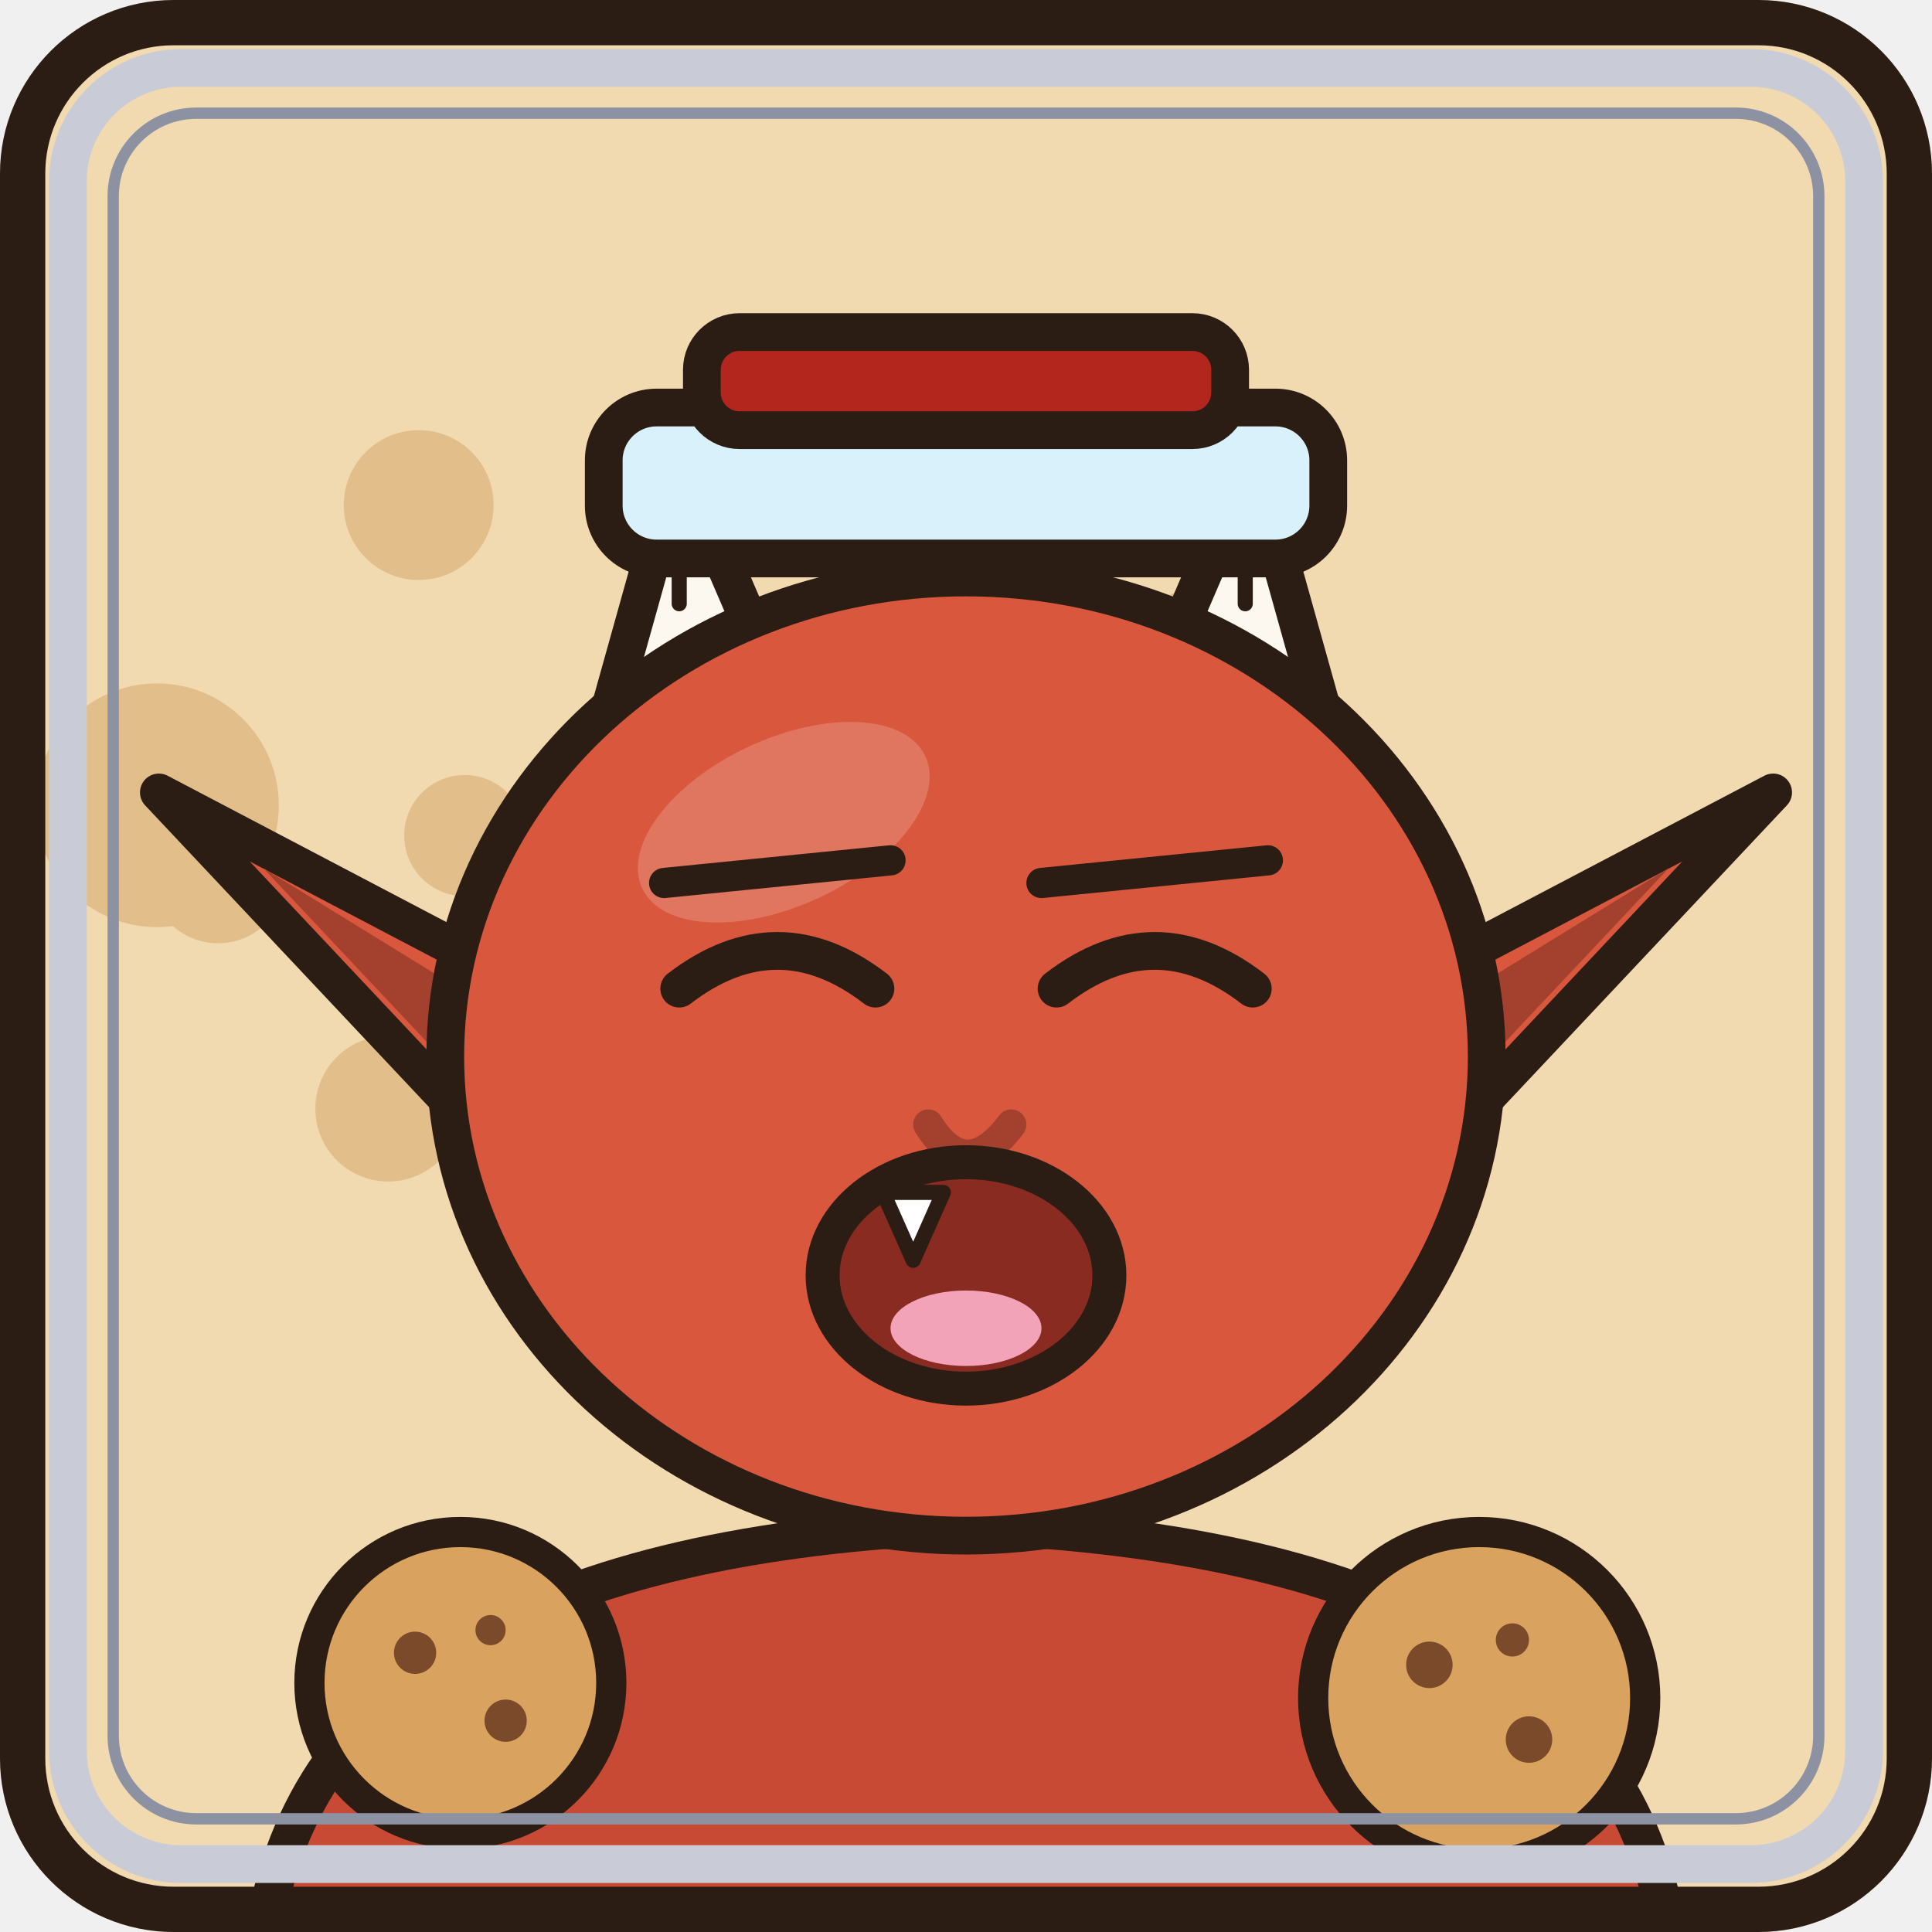
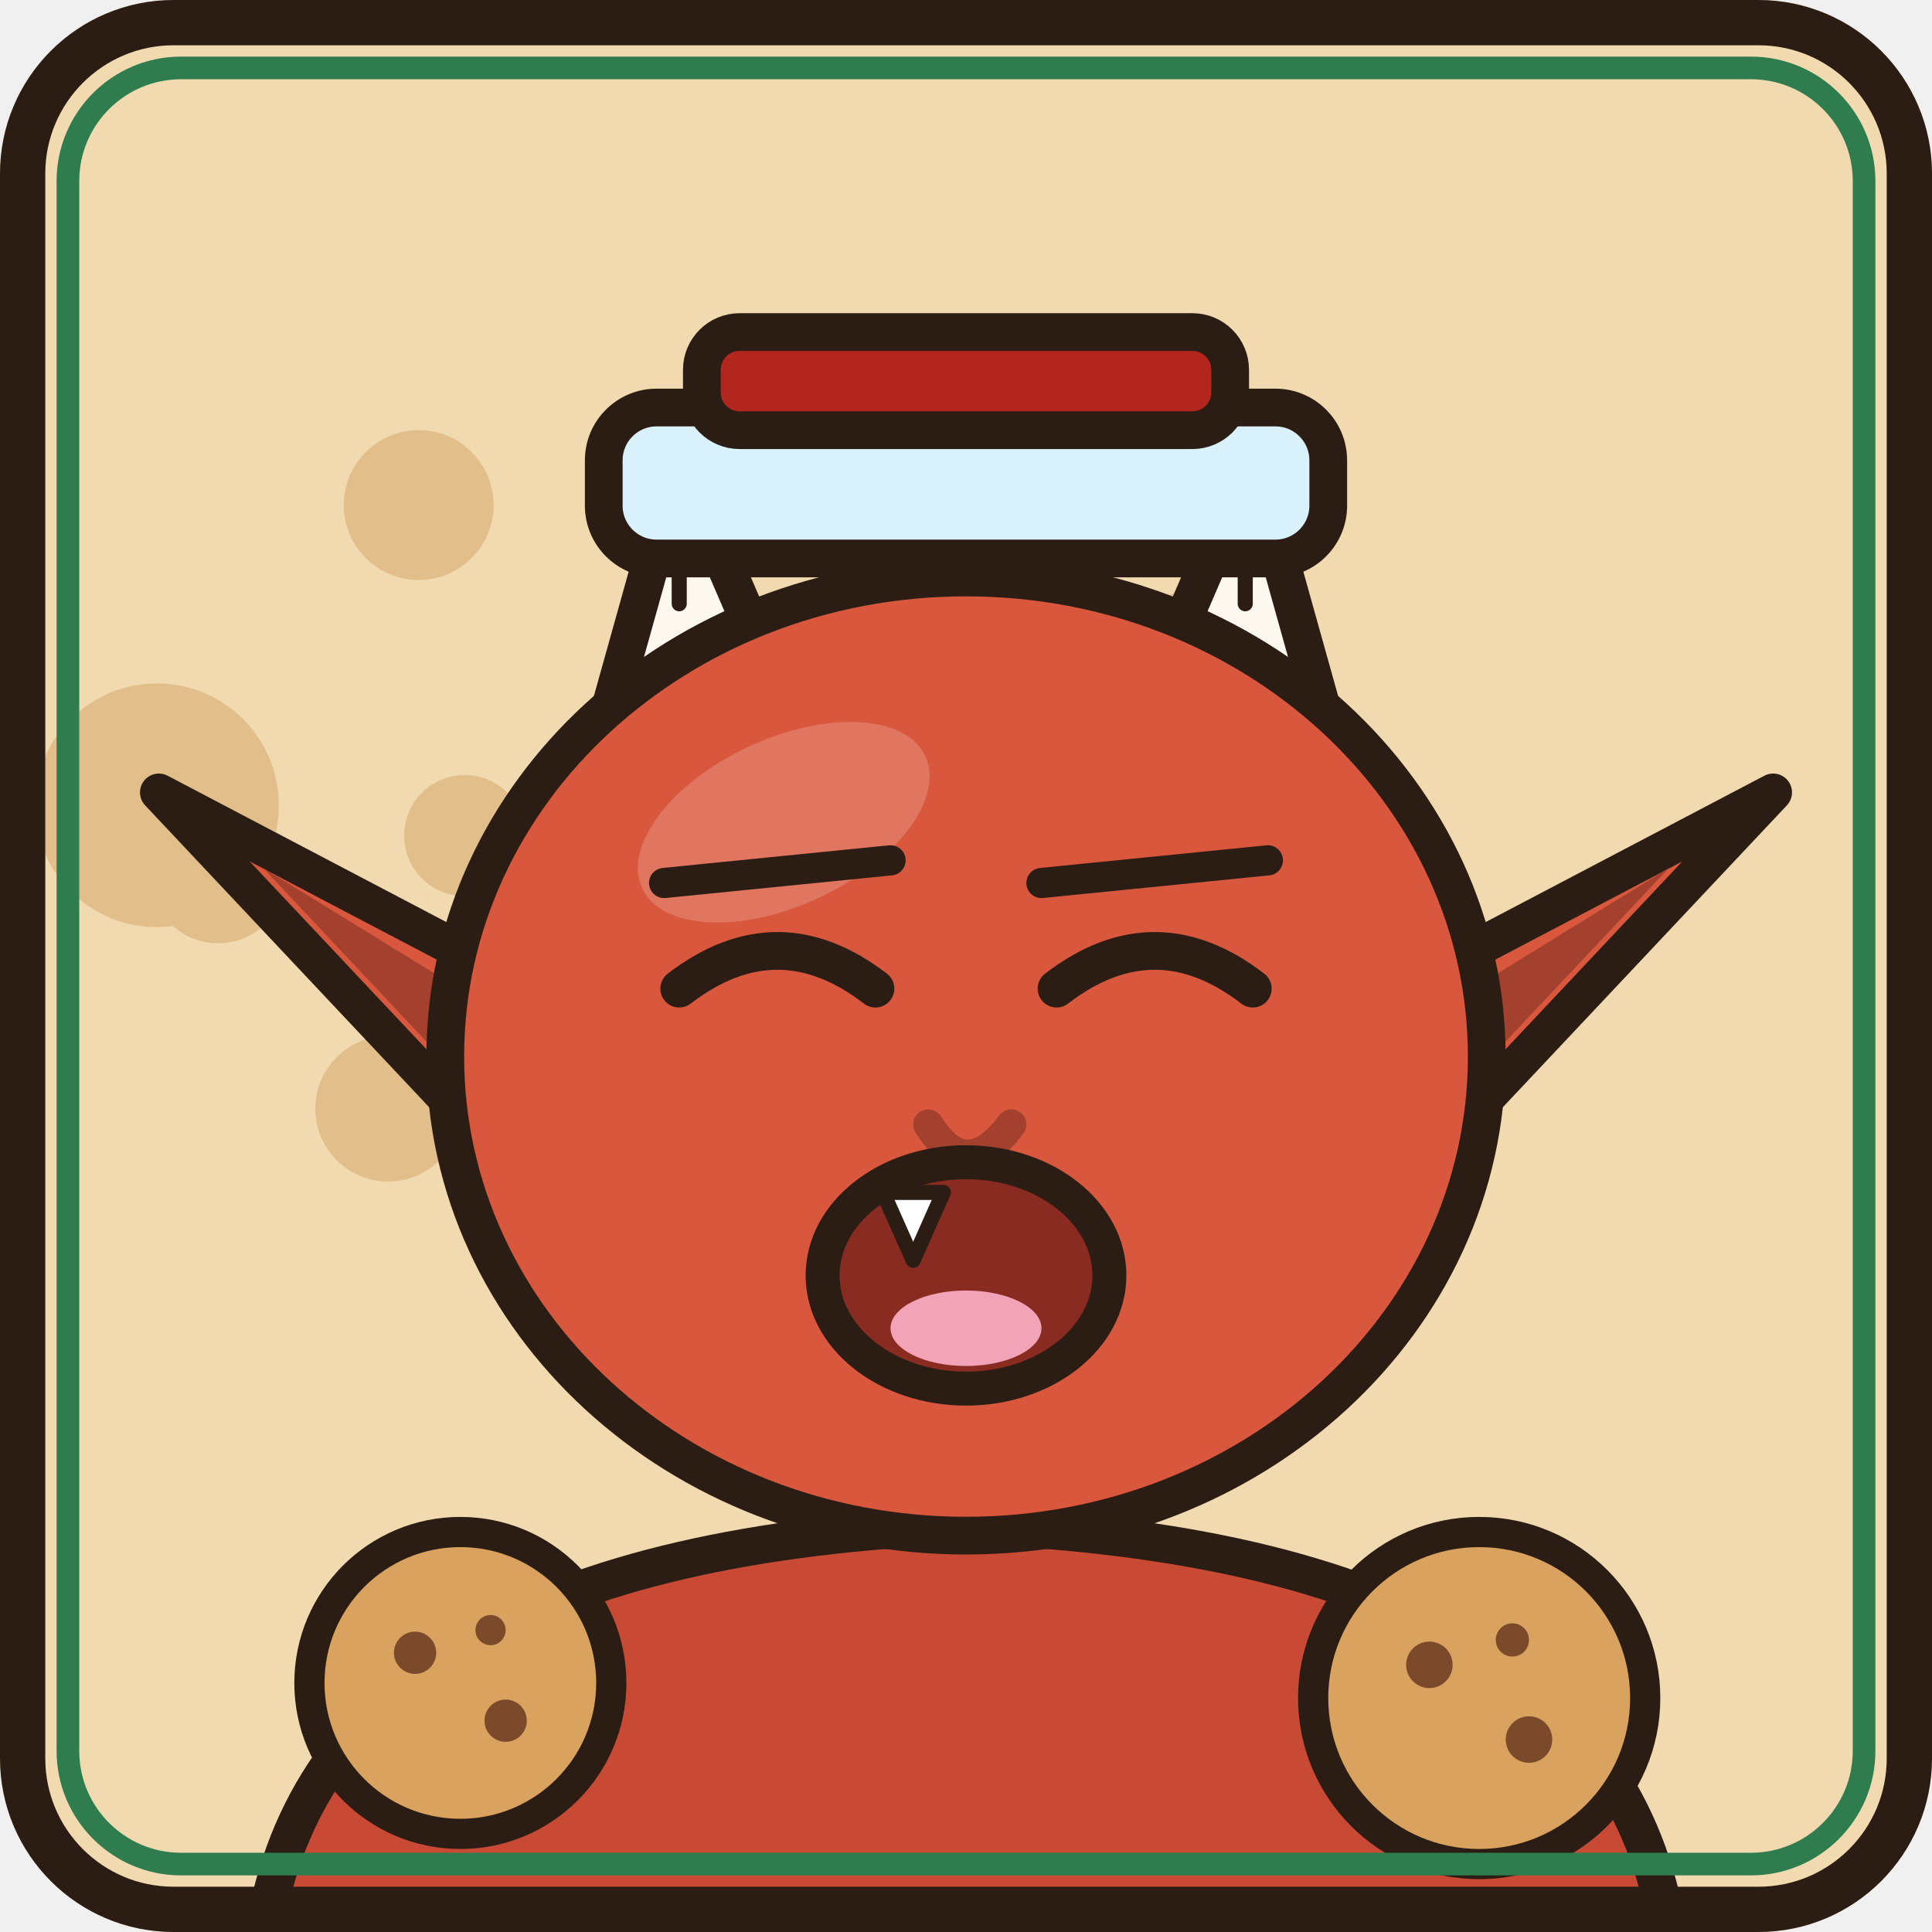
- <svg xmlns="http://www.w3.org/2000/svg" viewBox="0 0 512 512" width="512" height="512" role="img" aria-label="Jarbelly the Glutton (mini boss, Cookie Pantry): huge round glutton imp with a cookie-jar lid perched on its head as a hat, mouth wide open, cookies in both hands">
+ <svg xmlns="http://www.w3.org/2000/svg" viewBox="0 0 512 512" width="512" height="512" role="img" aria-label="Jarbelly the Glutton (uncommon, Cookie Pantry): huge round glutton imp with a cookie-jar lid perched on its head as a hat, mouth wide open, cookies in both hands">
  <defs>
    <clipPath id="card">
      <rect x="0" y="0" width="512" height="512" rx="46" />
    </clipPath>
  </defs>
  <g>
    <rect x="0" y="0" width="512" height="512" rx="46" fill="#f1d9b0" />
    <g clip-path="url(#card)">
      <circle cx="319.947" cy="182.445" r="26.755" fill="#e2bf8a" />
      <circle cx="343.814" cy="290.71" r="27.955" fill="#e2bf8a" />
      <circle cx="57.792" cy="231.947" r="18.029" fill="#e2bf8a" />
      <circle cx="41.594" cy="213.408" r="32.292" fill="#e2bf8a" />
      <circle cx="123.163" cy="221.445" r="16.053" fill="#e2bf8a" />
      <circle cx="110.959" cy="133.846" r="19.854" fill="#e2bf8a" />
      <circle cx="102.878" cy="293.81" r="19.308" fill="#e2bf8a" />
    </g>
    <path d="M70 512 Q86 411.1 256 404.2 Q426 411.1 442 512 Z" fill="#c94a34" stroke="#2b1d14" stroke-width="10" stroke-linejoin="round" stroke-linecap="round" />
    <path d="M137.32 260 L42.1 210 L145.6 320 Z" fill="#d9573d" stroke="#2b1d14" stroke-width="10" stroke-linejoin="round" stroke-linecap="round" />
    <path d="M374.68 260 L469.9 210 L366.4 320 Z" fill="#d9573d" stroke="#2b1d14" stroke-width="10" stroke-linejoin="round" stroke-linecap="round" />
    <path d="M124.9 264 L69.7 230 L131.8 296 Z" fill="#a3412e" />
    <path d="M387.1 264 L442.3 230 L380.2 296 Z" fill="#a3412e" />
    <path d="M207.7 185.8 L180.1 121.8 L159.4 195.8 Z" fill="#fdf8ef" stroke="#2b1d14" stroke-width="10" stroke-linejoin="round" stroke-linecap="round" />
    <path d="M304.3 185.8 L331.9 121.8 L352.6 195.8 Z" fill="#fdf8ef" stroke="#2b1d14" stroke-width="10" stroke-linejoin="round" stroke-linecap="round" />
    <ellipse cx="256" cy="280" rx="138" ry="126.96" fill="#d9573d" stroke="#2b1d14" stroke-width="10" stroke-linejoin="round" stroke-linecap="round" />
    <ellipse cx="207.7" cy="217.9" rx="41.4" ry="22.08" fill="#ffffff" opacity="0.18" transform="rotate(-25 207.7 217.9)" />
    <path d="M246 298 Q256 314 268 298" fill="none" stroke="#a3412e" stroke-width="8" stroke-linejoin="round" stroke-linecap="round" />
    <path d="M180 262 Q206 242 232 262" fill="none" stroke="#2b1d14" stroke-width="10" stroke-linejoin="round" stroke-linecap="round" />
    <path d="M176 234 L236 228" fill="none" stroke="#2b1d14" stroke-width="8" stroke-linejoin="round" stroke-linecap="round" />
    <path d="M280 262 Q306 242 332 262" fill="none" stroke="#2b1d14" stroke-width="10" stroke-linejoin="round" stroke-linecap="round" />
    <path d="M276 234 L336 228" fill="none" stroke="#2b1d14" stroke-width="8" stroke-linejoin="round" stroke-linecap="round" />
    <ellipse cx="256" cy="338" rx="38" ry="30" fill="#8a2b22" stroke="#2b1d14" stroke-width="9" stroke-linejoin="round" stroke-linecap="round" />
    <ellipse cx="256" cy="352" rx="20" ry="10" fill="#f2a3b8" />
    <polygon points="234,316 242,334 250,316" fill="#ffffff" stroke="#2b1d14" stroke-width="4" stroke-linejoin="round" stroke-linecap="round" />
    <rect x="160" y="108" width="192" height="40" rx="14" fill="#d8f1fa" stroke="#2b1d14" stroke-width="10" stroke-linejoin="round" stroke-linecap="round" />
    <rect x="186" y="88" width="140" height="26" rx="10" fill="#b3261e" stroke="#2b1d14" stroke-width="10" stroke-linejoin="round" stroke-linecap="round" />
    <path d="M180 160 L180 152 M330 160 L330 152" fill="none" stroke="#2b1d14" stroke-width="4" stroke-linejoin="round" stroke-linecap="round" />
    <circle cx="122" cy="446" r="40" fill="#d9a25e" stroke="#2b1d14" stroke-width="8" stroke-linejoin="round" stroke-linecap="round" />
    <circle cx="110" cy="438" r="5.6" fill="#7a4a2b" />
    <circle cx="134" cy="456" r="5.6" fill="#7a4a2b" />
    <circle cx="130" cy="432" r="4" fill="#7a4a2b" />
    <circle cx="392" cy="450" r="44" fill="#d9a25e" stroke="#2b1d14" stroke-width="8" stroke-linejoin="round" stroke-linecap="round" />
    <circle cx="378.8" cy="441.2" r="6.16" fill="#7a4a2b" />
    <circle cx="405.2" cy="461" r="6.16" fill="#7a4a2b" />
    <circle cx="400.8" cy="434.6" r="4.4" fill="#7a4a2b" />
    <rect x="6" y="6" width="500" height="500" rx="40" fill="none" stroke="#2b1d14" stroke-width="12" />
-     <rect x="18" y="18" width="476" height="476" rx="30" fill="none" stroke="#c9ccd6" stroke-width="10" />
-     <rect x="30" y="30" width="452" height="452" rx="22" fill="none" stroke="#8d92a3" stroke-width="3" />
+     <rect x="18" y="18" width="476" height="476" rx="30" fill="none" stroke="#2f7d4f" stroke-width="6" />
  </g>
</svg>
